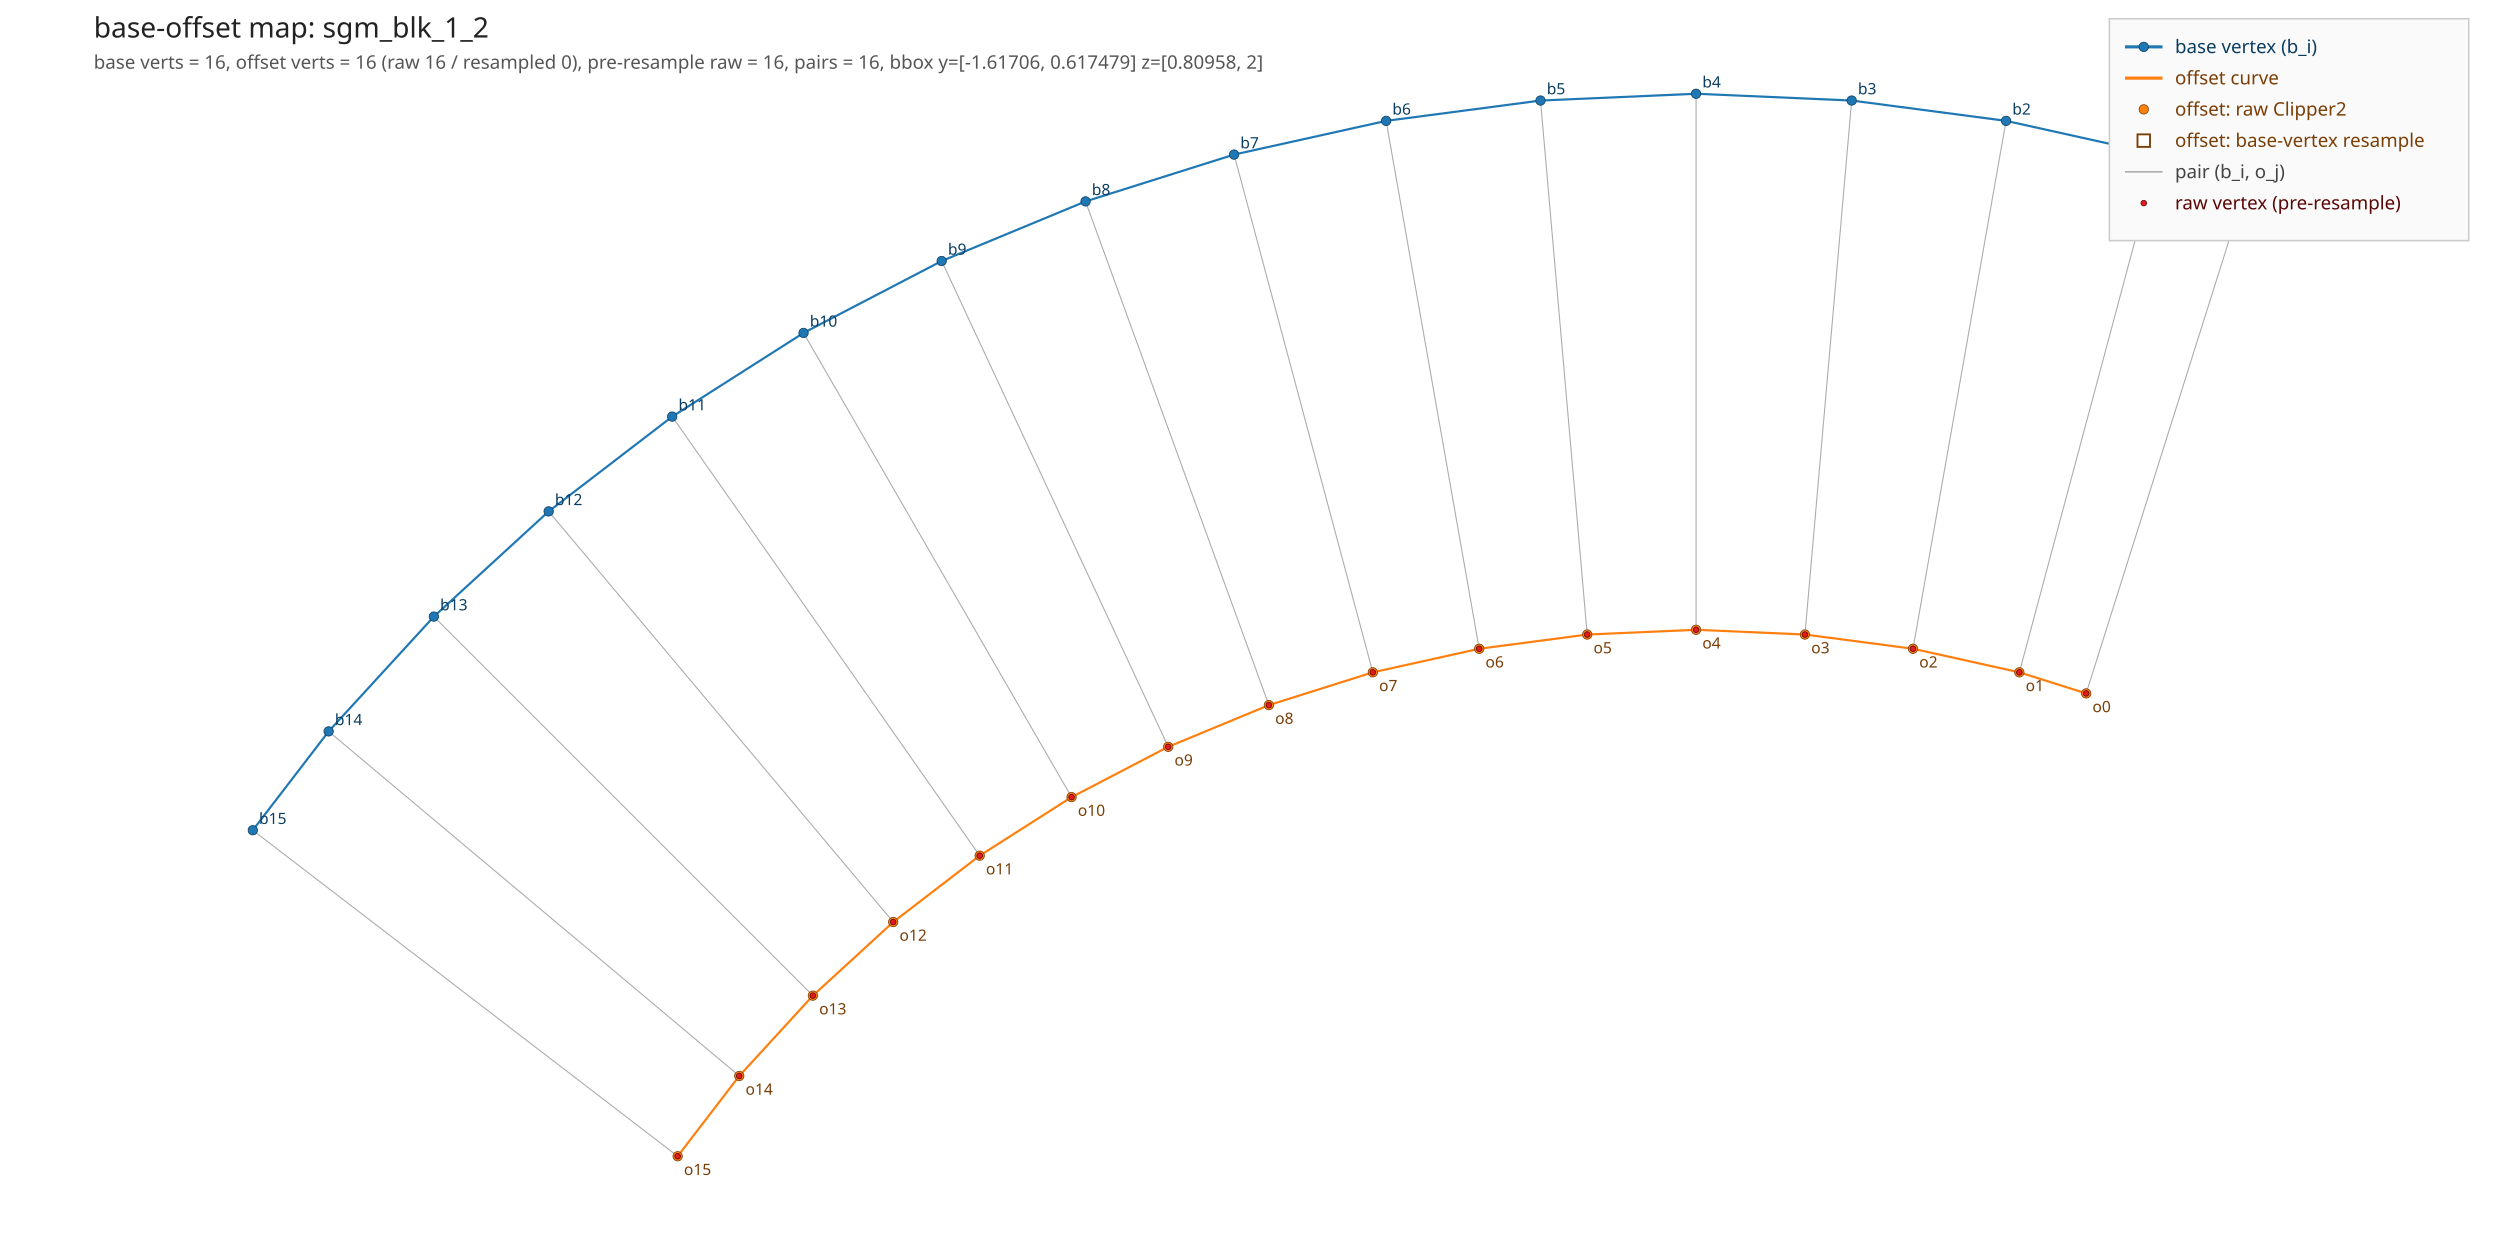
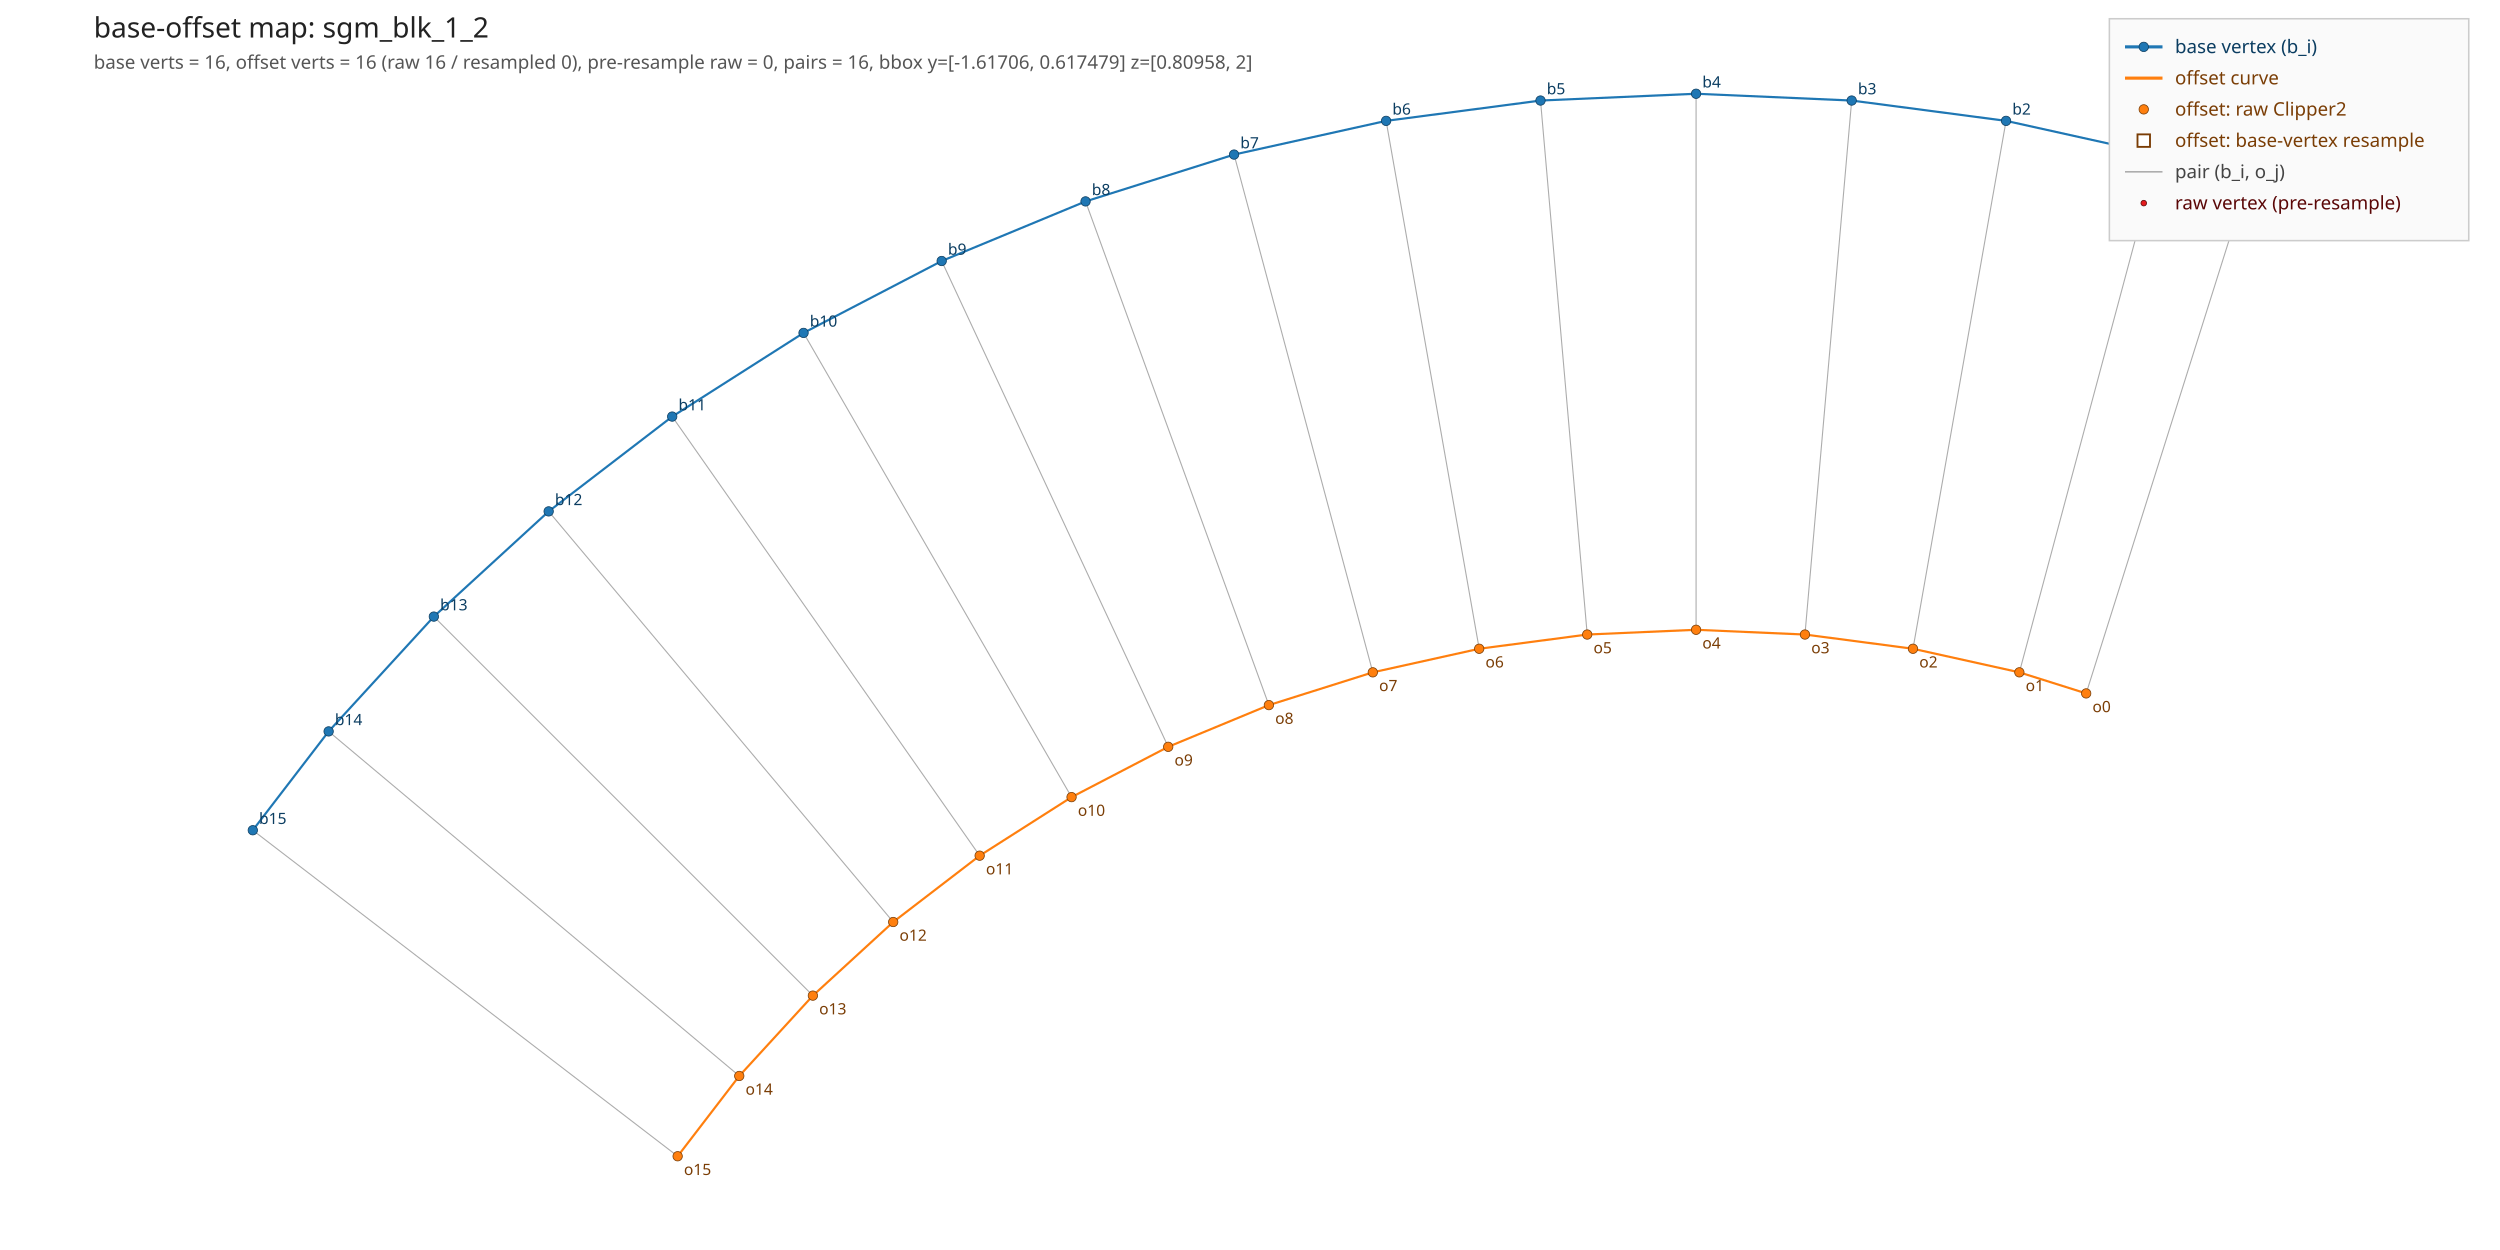
<svg xmlns="http://www.w3.org/2000/svg" viewBox="0 0 1600 800" width="1600" height="800">
  <rect width="100%" height="100%" fill="white" />
  <text x="60" y="24" font-family="sans-serif" font-size="18" fill="#222">base-offset map: sgm_blk_1_2</text>
-   <text x="60" y="44" font-family="sans-serif" font-size="12" fill="#555">base verts = 16,  offset verts = 16 (raw 16 / resampled 0),  pre-resample raw = 16,  pairs = 16,  bbox y=[-1.61706, 0.617479]  z=[0.80958, 2]</text>
+   <text x="60" y="44" font-family="sans-serif" font-size="12" fill="#555">base verts = 16,  offset verts = 16 (raw 16 / resampled 0),  pre-resample raw = 0,  pairs = 16,  bbox y=[-1.61706, 0.617479]  z=[0.80958, 2]</text>
  <g stroke="#888" stroke-width="0.7" opacity="0.7">
    <line x1="1438.22" y1="116.91" x2="1335.15" y2="443.784" />
    <line x1="1381.18" y1="98.928" x2="1292.39" y2="430.301" />
    <line x1="1283.88" y1="77.356" x2="1224.31" y2="415.207" />
    <line x1="1185.07" y1="64.347" x2="1155.17" y2="406.105" />
    <line x1="1085.49" y1="60" x2="1085.49" y2="403.063" />
    <line x1="985.923" y1="64.347" x2="1015.82" y2="406.105" />
    <line x1="887.109" y1="77.356" x2="946.681" y2="415.207" />
    <line x1="789.805" y1="98.928" x2="878.596" y2="430.301" />
    <line x1="694.752" y1="128.898" x2="812.086" y2="451.272" />
    <line x1="602.672" y1="167.039" x2="747.657" y2="477.96" />
    <line x1="514.267" y1="213.06" x2="685.798" y2="510.161" />
    <line x1="430.209" y1="266.611" x2="626.982" y2="547.631" />
    <line x1="351.139" y1="327.284" x2="571.655" y2="590.085" />
    <line x1="277.657" y1="394.617" x2="520.239" y2="637.199" />
    <line x1="210.323" y1="468.099" x2="473.125" y2="688.615" />
    <line x1="161.785" y1="531.355" x2="433.696" y2="740" />
  </g>
  <polyline fill="none" stroke="#1f77b4" stroke-width="1.4" points="1438.22,116.91 1381.18,98.928 1283.88,77.356 1185.07,64.347 1085.49,60 985.923,64.347 887.109,77.356 789.805,98.928 694.752,128.898 602.672,167.039 514.267,213.06 430.209,266.611 351.139,327.284 277.657,394.617 210.323,468.099 161.785,531.355 " />
  <polyline fill="none" stroke="#ff7f0e" stroke-width="1.4" points="1335.15,443.784 1292.39,430.301 1224.31,415.207 1155.17,406.105 1085.49,403.063 1015.82,406.105 946.681,415.207 878.596,430.301 812.086,451.272 747.657,477.96 685.798,510.161 626.982,547.631 571.655,590.085 520.239,637.199 473.125,688.615 433.696,740 " />
  <circle cx="1438.22" cy="116.91" r="3" fill="#1f77b4" stroke="#0b3d61" stroke-width="0.5" />
  <text x="1442.22" y="112.91" font-family="sans-serif" font-size="10" fill="#0b3d61">b0</text>
  <circle cx="1381.18" cy="98.928" r="3" fill="#1f77b4" stroke="#0b3d61" stroke-width="0.5" />
  <text x="1385.18" y="94.928" font-family="sans-serif" font-size="10" fill="#0b3d61">b1</text>
  <circle cx="1283.88" cy="77.356" r="3" fill="#1f77b4" stroke="#0b3d61" stroke-width="0.5" />
  <text x="1287.88" y="73.356" font-family="sans-serif" font-size="10" fill="#0b3d61">b2</text>
  <circle cx="1185.07" cy="64.347" r="3" fill="#1f77b4" stroke="#0b3d61" stroke-width="0.5" />
  <text x="1189.07" y="60.347" font-family="sans-serif" font-size="10" fill="#0b3d61">b3</text>
  <circle cx="1085.49" cy="60" r="3" fill="#1f77b4" stroke="#0b3d61" stroke-width="0.5" />
  <text x="1089.49" y="56" font-family="sans-serif" font-size="10" fill="#0b3d61">b4</text>
  <circle cx="985.923" cy="64.347" r="3" fill="#1f77b4" stroke="#0b3d61" stroke-width="0.5" />
  <text x="989.923" y="60.347" font-family="sans-serif" font-size="10" fill="#0b3d61">b5</text>
  <circle cx="887.109" cy="77.356" r="3" fill="#1f77b4" stroke="#0b3d61" stroke-width="0.5" />
  <text x="891.109" y="73.356" font-family="sans-serif" font-size="10" fill="#0b3d61">b6</text>
  <circle cx="789.805" cy="98.928" r="3" fill="#1f77b4" stroke="#0b3d61" stroke-width="0.5" />
  <text x="793.805" y="94.928" font-family="sans-serif" font-size="10" fill="#0b3d61">b7</text>
  <circle cx="694.752" cy="128.898" r="3" fill="#1f77b4" stroke="#0b3d61" stroke-width="0.5" />
  <text x="698.752" y="124.898" font-family="sans-serif" font-size="10" fill="#0b3d61">b8</text>
  <circle cx="602.672" cy="167.039" r="3" fill="#1f77b4" stroke="#0b3d61" stroke-width="0.5" />
  <text x="606.672" y="163.039" font-family="sans-serif" font-size="10" fill="#0b3d61">b9</text>
  <circle cx="514.267" cy="213.06" r="3" fill="#1f77b4" stroke="#0b3d61" stroke-width="0.5" />
  <text x="518.267" y="209.06" font-family="sans-serif" font-size="10" fill="#0b3d61">b10</text>
  <circle cx="430.209" cy="266.611" r="3" fill="#1f77b4" stroke="#0b3d61" stroke-width="0.5" />
  <text x="434.209" y="262.611" font-family="sans-serif" font-size="10" fill="#0b3d61">b11</text>
  <circle cx="351.139" cy="327.284" r="3" fill="#1f77b4" stroke="#0b3d61" stroke-width="0.5" />
  <text x="355.139" y="323.284" font-family="sans-serif" font-size="10" fill="#0b3d61">b12</text>
  <circle cx="277.657" cy="394.617" r="3" fill="#1f77b4" stroke="#0b3d61" stroke-width="0.5" />
  <text x="281.657" y="390.617" font-family="sans-serif" font-size="10" fill="#0b3d61">b13</text>
  <circle cx="210.323" cy="468.099" r="3" fill="#1f77b4" stroke="#0b3d61" stroke-width="0.5" />
  <text x="214.323" y="464.099" font-family="sans-serif" font-size="10" fill="#0b3d61">b14</text>
  <circle cx="161.785" cy="531.355" r="3" fill="#1f77b4" stroke="#0b3d61" stroke-width="0.5" />
  <text x="165.785" y="527.355" font-family="sans-serif" font-size="10" fill="#0b3d61">b15</text>
  <circle cx="1335.15" cy="443.784" r="3" fill="#ff7f0e" stroke="#7a3d05" stroke-width="0.5" />
  <text x="1339.15" y="455.784" font-family="sans-serif" font-size="10" fill="#7a3d05">o0</text>
  <circle cx="1292.39" cy="430.301" r="3" fill="#ff7f0e" stroke="#7a3d05" stroke-width="0.5" />
  <text x="1296.39" y="442.301" font-family="sans-serif" font-size="10" fill="#7a3d05">o1</text>
  <circle cx="1224.31" cy="415.207" r="3" fill="#ff7f0e" stroke="#7a3d05" stroke-width="0.5" />
  <text x="1228.31" y="427.207" font-family="sans-serif" font-size="10" fill="#7a3d05">o2</text>
  <circle cx="1155.17" cy="406.105" r="3" fill="#ff7f0e" stroke="#7a3d05" stroke-width="0.5" />
  <text x="1159.17" y="418.105" font-family="sans-serif" font-size="10" fill="#7a3d05">o3</text>
  <circle cx="1085.49" cy="403.063" r="3" fill="#ff7f0e" stroke="#7a3d05" stroke-width="0.5" />
  <text x="1089.49" y="415.063" font-family="sans-serif" font-size="10" fill="#7a3d05">o4</text>
  <circle cx="1015.82" cy="406.105" r="3" fill="#ff7f0e" stroke="#7a3d05" stroke-width="0.5" />
  <text x="1019.82" y="418.105" font-family="sans-serif" font-size="10" fill="#7a3d05">o5</text>
  <circle cx="946.681" cy="415.207" r="3" fill="#ff7f0e" stroke="#7a3d05" stroke-width="0.5" />
  <text x="950.681" y="427.207" font-family="sans-serif" font-size="10" fill="#7a3d05">o6</text>
  <circle cx="878.596" cy="430.301" r="3" fill="#ff7f0e" stroke="#7a3d05" stroke-width="0.5" />
  <text x="882.596" y="442.301" font-family="sans-serif" font-size="10" fill="#7a3d05">o7</text>
  <circle cx="812.086" cy="451.272" r="3" fill="#ff7f0e" stroke="#7a3d05" stroke-width="0.5" />
  <text x="816.086" y="463.272" font-family="sans-serif" font-size="10" fill="#7a3d05">o8</text>
  <circle cx="747.657" cy="477.96" r="3" fill="#ff7f0e" stroke="#7a3d05" stroke-width="0.5" />
  <text x="751.657" y="489.96" font-family="sans-serif" font-size="10" fill="#7a3d05">o9</text>
  <circle cx="685.798" cy="510.161" r="3" fill="#ff7f0e" stroke="#7a3d05" stroke-width="0.5" />
  <text x="689.798" y="522.161" font-family="sans-serif" font-size="10" fill="#7a3d05">o10</text>
  <circle cx="626.982" cy="547.631" r="3" fill="#ff7f0e" stroke="#7a3d05" stroke-width="0.5" />
  <text x="630.982" y="559.631" font-family="sans-serif" font-size="10" fill="#7a3d05">o11</text>
  <circle cx="571.655" cy="590.085" r="3" fill="#ff7f0e" stroke="#7a3d05" stroke-width="0.5" />
  <text x="575.655" y="602.085" font-family="sans-serif" font-size="10" fill="#7a3d05">o12</text>
  <circle cx="520.239" cy="637.199" r="3" fill="#ff7f0e" stroke="#7a3d05" stroke-width="0.5" />
  <text x="524.239" y="649.199" font-family="sans-serif" font-size="10" fill="#7a3d05">o13</text>
  <circle cx="473.125" cy="688.615" r="3" fill="#ff7f0e" stroke="#7a3d05" stroke-width="0.5" />
  <text x="477.125" y="700.615" font-family="sans-serif" font-size="10" fill="#7a3d05">o14</text>
  <circle cx="433.696" cy="740" r="3" fill="#ff7f0e" stroke="#7a3d05" stroke-width="0.5" />
  <text x="437.696" y="752" font-family="sans-serif" font-size="10" fill="#7a3d05">o15</text>
-   <circle cx="1335.15" cy="443.784" r="1.8" fill="#e41a1c" stroke="#5a0606" stroke-width="0.5" />
-   <circle cx="1292.39" cy="430.301" r="1.8" fill="#e41a1c" stroke="#5a0606" stroke-width="0.5" />
-   <circle cx="1224.31" cy="415.207" r="1.8" fill="#e41a1c" stroke="#5a0606" stroke-width="0.5" />
-   <circle cx="1155.17" cy="406.105" r="1.8" fill="#e41a1c" stroke="#5a0606" stroke-width="0.5" />
-   <circle cx="1085.49" cy="403.063" r="1.8" fill="#e41a1c" stroke="#5a0606" stroke-width="0.5" />
-   <circle cx="1015.82" cy="406.105" r="1.8" fill="#e41a1c" stroke="#5a0606" stroke-width="0.5" />
-   <circle cx="946.681" cy="415.207" r="1.8" fill="#e41a1c" stroke="#5a0606" stroke-width="0.5" />
-   <circle cx="878.596" cy="430.301" r="1.8" fill="#e41a1c" stroke="#5a0606" stroke-width="0.5" />
-   <circle cx="812.086" cy="451.272" r="1.8" fill="#e41a1c" stroke="#5a0606" stroke-width="0.5" />
-   <circle cx="747.657" cy="477.96" r="1.8" fill="#e41a1c" stroke="#5a0606" stroke-width="0.5" />
-   <circle cx="685.798" cy="510.161" r="1.8" fill="#e41a1c" stroke="#5a0606" stroke-width="0.5" />
-   <circle cx="626.982" cy="547.631" r="1.8" fill="#e41a1c" stroke="#5a0606" stroke-width="0.5" />
-   <circle cx="571.655" cy="590.085" r="1.8" fill="#e41a1c" stroke="#5a0606" stroke-width="0.5" />
-   <circle cx="520.239" cy="637.199" r="1.8" fill="#e41a1c" stroke="#5a0606" stroke-width="0.5" />
-   <circle cx="473.125" cy="688.615" r="1.8" fill="#e41a1c" stroke="#5a0606" stroke-width="0.5" />
-   <circle cx="433.696" cy="740" r="1.8" fill="#e41a1c" stroke="#5a0606" stroke-width="0.5" />
  <g font-family="sans-serif" font-size="12">
    <rect x="1350" y="12" width="230" height="142" fill="#fafafa" stroke="#ccc" />
    <line x1="1360" y1="30" x2="1384" y2="30" stroke="#1f77b4" stroke-width="2" />
    <circle cx="1372" cy="30" r="3" fill="#1f77b4" stroke="#0b3d61" stroke-width="0.5" />
    <text x="1392" y="34" font-family="sans-serif" font-size="12" fill="#0b3d61">base vertex (b_i)</text>
    <line x1="1360" y1="50" x2="1384" y2="50" stroke="#ff7f0e" stroke-width="2" />
    <text x="1392" y="54" font-family="sans-serif" font-size="12" fill="#7a3d05">offset curve</text>
    <circle cx="1372" cy="70" r="3" fill="#ff7f0e" stroke="#7a3d05" stroke-width="0.5" />
    <text x="1392" y="74" font-family="sans-serif" font-size="12" fill="#7a3d05">offset: raw Clipper2</text>
    <rect x="1368" y="86" width="8" height="8" fill="white" stroke="#7a3d05" stroke-width="1.2" />
    <text x="1392" y="94" font-family="sans-serif" font-size="12" fill="#7a3d05">offset: base-vertex resample</text>
    <line x1="1360" y1="110" x2="1384" y2="110" stroke="#888" stroke-width="0.7" />
    <text x="1392" y="114" font-family="sans-serif" font-size="12" fill="#444">pair (b_i, o_j)</text>
    <circle cx="1372" cy="130" r="1.8" fill="#e41a1c" stroke="#5a0606" stroke-width="0.5" />
    <text x="1392" y="134" font-family="sans-serif" font-size="12" fill="#5a0606">raw vertex (pre-resample)</text>
  </g>
</svg>
